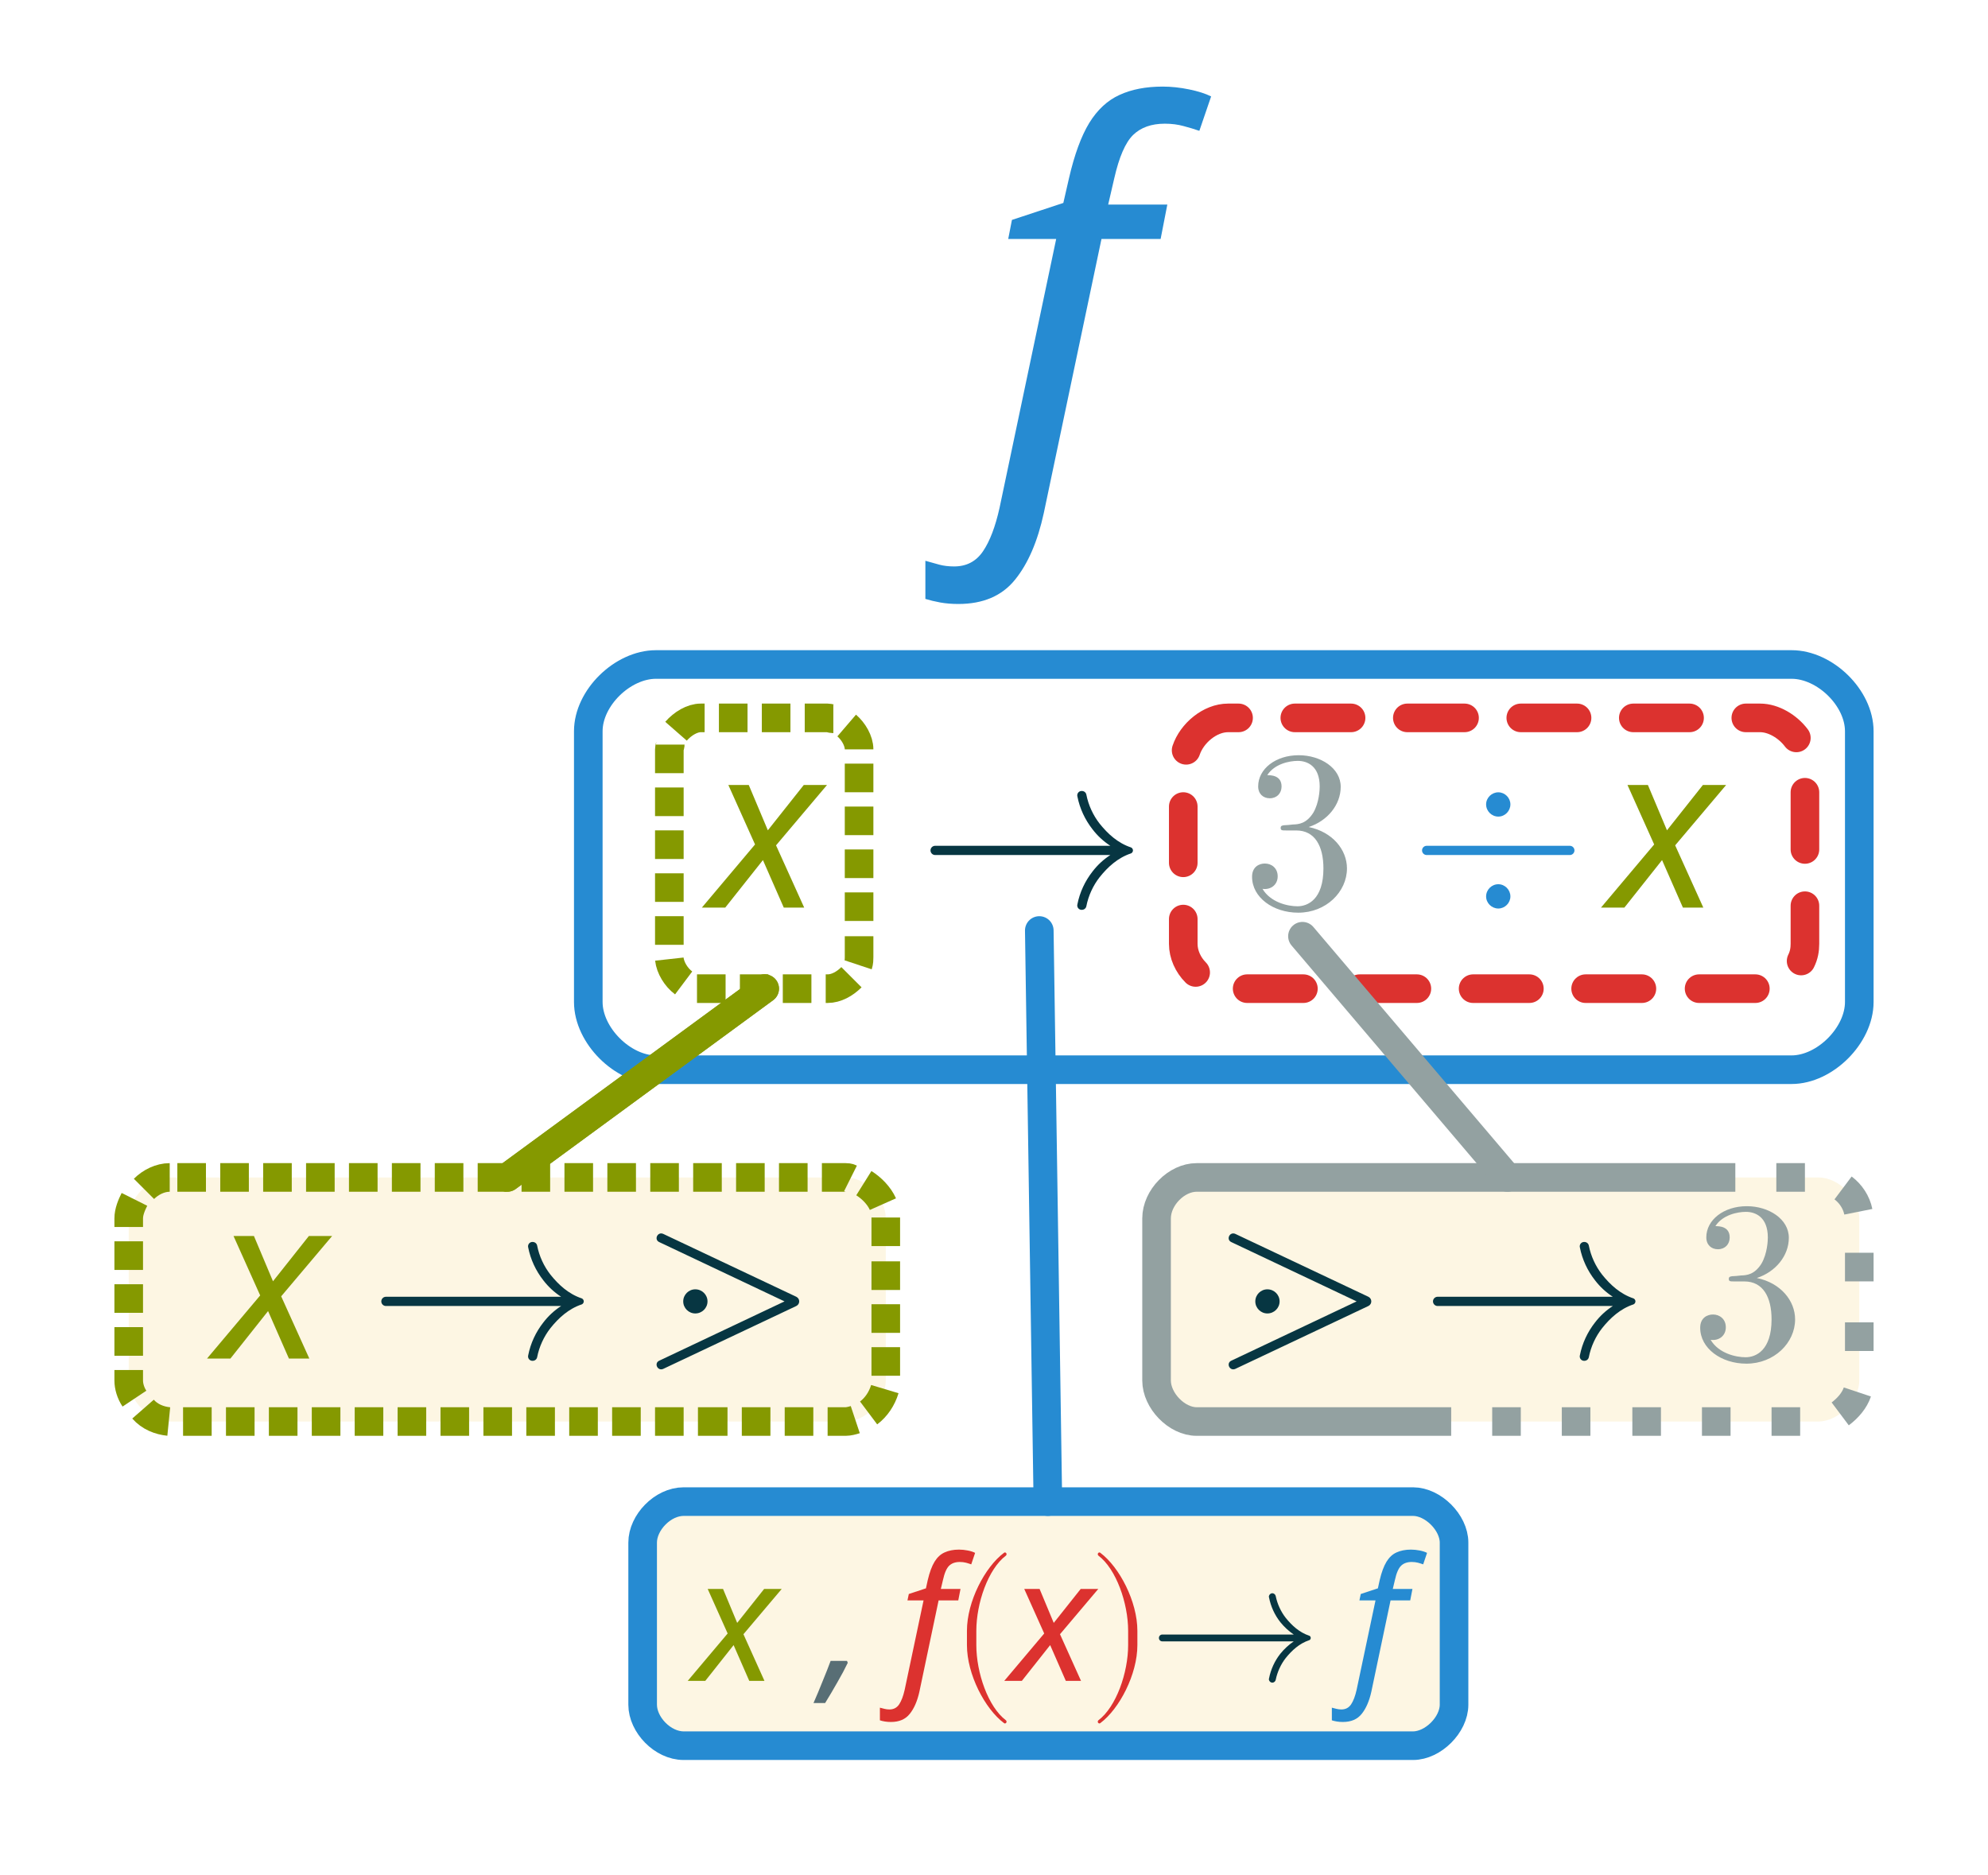
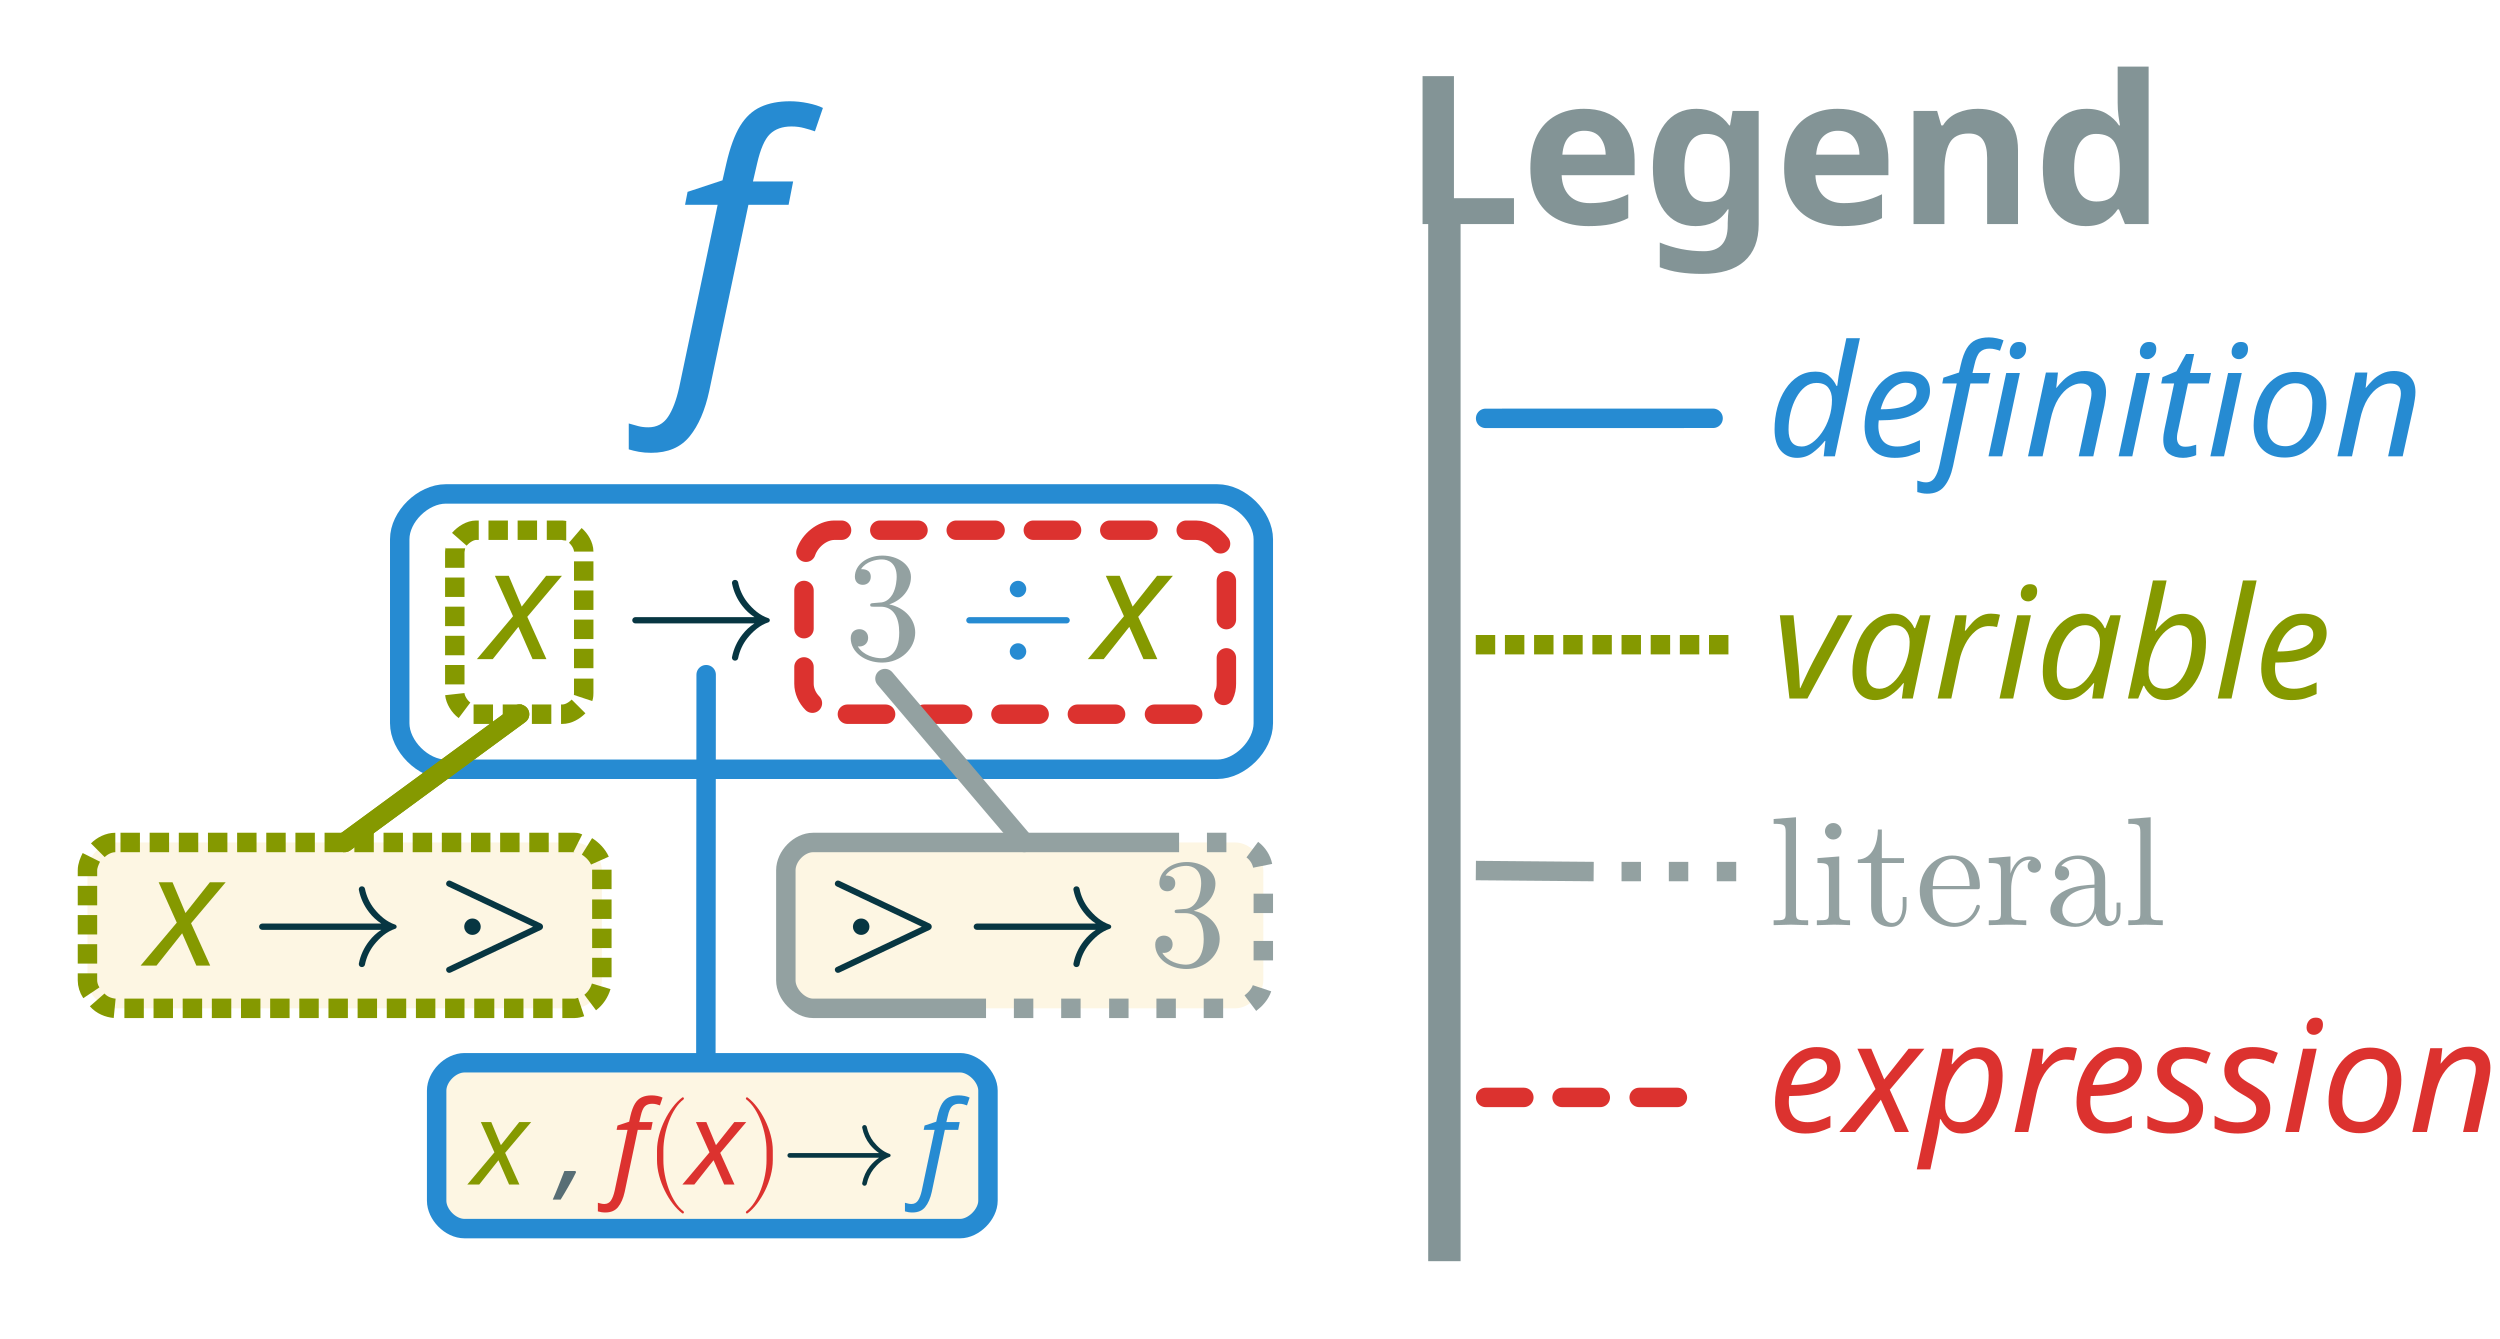
- <svg xmlns="http://www.w3.org/2000/svg" version="1.1" id="svg2" xml:space="preserve" width="278" height="262.125" viewBox="0 0 278 262.125">
+ <svg xmlns="http://www.w3.org/2000/svg" version="1.1" id="svg2" xml:space="preserve" width="514.521" height="275.561" viewBox="0 0 514.521 275.561">
  <defs id="defs6">
    <clipPath clipPathUnits="userSpaceOnUse" id="clipPath18">
      <path d="M 0,0 H 595.2 V 841.8 H 0 Z" id="path16" style="clip-rule:evenodd" />
    </clipPath>
  </defs>
-   <g id="g10" transform="matrix(1.333333,0,0,-1.333333,-216.2668,1033.859)">
+   <g id="g10" transform="matrix(1.333333,0,0,-1.333333,-216.2668,1042.59)">
    <g id="g12">
      <g id="g14" clip-path="url(#clipPath18)">
        <g id="g22">
          <path d="m 231,705.7 c -3.5,0 -7.1,-3.5 -7.1,-7 v -28.4 c 0,-3.5 3.6,-7.1 7.1,-7.1 h 119.1 c 3.5,0 7.1,3.6 7.1,7.1 v 28.4 c 0,3.5 -3.6,7 -7.1,7 z" style="fill:none;stroke:#268bd2;stroke-width:3;stroke-linecap:butt;stroke-linejoin:round;stroke-miterlimit:10;stroke-dasharray:none;stroke-opacity:1" id="path24" />
        </g>
        <g id="g26">
          <path d="M 223.9,705.7 Z" style="fill:none;stroke:#268bd2;stroke-width:3;stroke-linecap:butt;stroke-linejoin:round;stroke-miterlimit:10;stroke-dasharray:none;stroke-opacity:1" id="path28" />
        </g>
        <g id="g30">
          <path d="M 357.2,663.2 Z" style="fill:none;stroke:#268bd2;stroke-width:3;stroke-linecap:butt;stroke-linejoin:round;stroke-miterlimit:10;stroke-dasharray:none;stroke-opacity:1" id="path32" />
        </g>
        <g id="g34" transform="translate(-18)">
          <text transform="matrix(1,0,0,-1,283.3,725)" style="font-style:italic;font-variant:normal;font-weight:normal;font-size:54px;font-family:'STIX Two Text';-inkscape-font-specification:STIXTwoTextItalic;writing-mode:lr-tb;fill:#268bd2;fill-opacity:1;fill-rule:nonzero;stroke:none" id="text38">
            <tspan x="0" y="0" id="tspan36">f</tspan>
          </text>
        </g>
        <g id="g40">
          <text transform="matrix(1,0,0,-1,236.7,680.2)" style="font-style:italic;font-variant:normal;font-weight:normal;font-size:24px;font-family:'STIX Two Text';-inkscape-font-specification:STIXTwoTextItalic;writing-mode:lr-tb;fill:#859900;fill-opacity:1;fill-rule:nonzero;stroke:none" id="text44">
            <tspan x="0" y="0" id="tspan42">x</tspan>
          </text>
        </g>
        <g id="g46" />
        <g id="g48">
          <text transform="matrix(1,0,0,-1,258.4,680.2)" style="font-variant:normal;font-weight:normal;font-size:24px;font-family:'STIX Two Math';-inkscape-font-specification:STIXTwoMath;writing-mode:lr-tb;fill:#073642;fill-opacity:1;fill-rule:nonzero;stroke:none" id="text52">
            <tspan x="0 22.776" y="0" id="tspan50">→ </tspan>
          </text>
        </g>
        <g id="g54" />
        <g id="g56">
          <text transform="matrix(1,0,0,-1,292.5,680.2)" style="font-variant:normal;font-weight:normal;font-size:24px;font-family:'STIX Two Math';-inkscape-font-specification:STIXTwoMath;writing-mode:lr-tb;fill:#93a1a1;fill-opacity:1;fill-rule:nonzero;stroke:none" id="text60">
            <tspan x="0" y="0" id="tspan58">3</tspan>
          </text>
        </g>
        <g id="g62" />
        <g id="g64">
          <text transform="matrix(1,0,0,-1,310,680.2)" style="font-variant:normal;font-weight:normal;font-size:24px;font-family:'STIX Two Math';-inkscape-font-specification:STIXTwoMath;writing-mode:lr-tb;fill:#268bd2;fill-opacity:1;fill-rule:nonzero;stroke:none" id="text68">
            <tspan x="0" y="0" id="tspan66">÷</tspan>
          </text>
        </g>
        <g id="g70" />
        <g id="g72">
          <text transform="matrix(1,0,0,-1,331,680.2)" style="font-style:italic;font-variant:normal;font-weight:normal;font-size:24px;font-family:'STIX Two Text';-inkscape-font-specification:STIXTwoTextItalic;writing-mode:lr-tb;fill:#859900;fill-opacity:1;fill-rule:nonzero;stroke:none" id="text76">
            <tspan x="0" y="0" id="tspan74">x</tspan>
          </text>
        </g>
        <g id="g78">
          <path d="m 236.1,700.1 h -0.4 c -0.9,0 -1.9,-0.6 -2.6,-1.4" style="fill:none;stroke:#859900;stroke-width:3;stroke-linecap:butt;stroke-linejoin:round;stroke-miterlimit:10;stroke-dasharray:none;stroke-opacity:1" id="path80" />
        </g>
        <g id="g82">
          <path d="m 232.5,697.3 c 0,-0.1 -0.1,-0.3 -0.1,-0.5 v -2.5" style="fill:none;stroke:#859900;stroke-width:3;stroke-linecap:butt;stroke-linejoin:round;stroke-miterlimit:10;stroke-dasharray:none;stroke-opacity:1" id="path84" />
        </g>
        <g id="g86">
          <path d="m 232.4,692.8 v -3" style="fill:none;stroke:#859900;stroke-width:3;stroke-linecap:butt;stroke-linejoin:round;stroke-miterlimit:10;stroke-dasharray:none;stroke-opacity:1" id="path88" />
        </g>
        <g id="g90">
          <path d="m 232.4,688.3 v -3" style="fill:none;stroke:#859900;stroke-width:3;stroke-linecap:butt;stroke-linejoin:round;stroke-miterlimit:10;stroke-dasharray:none;stroke-opacity:1" id="path92" />
        </g>
        <g id="g94">
          <path d="m 232.4,683.8 v -3" style="fill:none;stroke:#859900;stroke-width:3;stroke-linecap:butt;stroke-linejoin:round;stroke-miterlimit:10;stroke-dasharray:none;stroke-opacity:1" id="path96" />
        </g>
        <g id="g98">
          <path d="m 232.4,679.3 v -3" style="fill:none;stroke:#859900;stroke-width:3;stroke-linecap:butt;stroke-linejoin:round;stroke-miterlimit:10;stroke-dasharray:none;stroke-opacity:1" id="path100" />
        </g>
        <g id="g102">
          <path d="m 232.4,674.8 c 0.1,-0.9 0.7,-1.9 1.5,-2.5" style="fill:none;stroke:#859900;stroke-width:3;stroke-linecap:butt;stroke-linejoin:round;stroke-miterlimit:10;stroke-dasharray:none;stroke-opacity:1" id="path104" />
        </g>
        <g id="g106">
          <path d="m 235.3,671.7 c 0.1,0 0.3,0 0.4,0 h 2.6" style="fill:none;stroke:#859900;stroke-width:3;stroke-linecap:butt;stroke-linejoin:round;stroke-miterlimit:10;stroke-dasharray:none;stroke-opacity:1" id="path108" />
        </g>
        <g id="g110">
          <path d="m 239.8,671.7 h 3" style="fill:none;stroke:#859900;stroke-width:3;stroke-linecap:butt;stroke-linejoin:round;stroke-miterlimit:10;stroke-dasharray:none;stroke-opacity:1" id="path112" />
        </g>
        <g id="g114">
          <path d="m 244.3,671.7 h 3" style="fill:none;stroke:#859900;stroke-width:3;stroke-linecap:butt;stroke-linejoin:round;stroke-miterlimit:10;stroke-dasharray:none;stroke-opacity:1" id="path116" />
        </g>
        <g id="g118">
          <path d="m 248.8,671.7 h 0.2 c 0.9,0 1.8,0.5 2.5,1.2" style="fill:none;stroke:#859900;stroke-width:3;stroke-linecap:butt;stroke-linejoin:round;stroke-miterlimit:10;stroke-dasharray:none;stroke-opacity:1" id="path120" />
        </g>
        <g id="g122">
          <path d="m 252.2,674.2 c 0.1,0.3 0.1,0.6 0.1,0.8 v 2.2" style="fill:none;stroke:#859900;stroke-width:3;stroke-linecap:butt;stroke-linejoin:round;stroke-miterlimit:10;stroke-dasharray:none;stroke-opacity:1" id="path124" />
        </g>
        <g id="g126">
          <path d="m 252.3,678.8 v 3" style="fill:none;stroke:#859900;stroke-width:3;stroke-linecap:butt;stroke-linejoin:round;stroke-miterlimit:10;stroke-dasharray:none;stroke-opacity:1" id="path128" />
        </g>
        <g id="g130">
          <path d="m 252.3,683.3 v 3" style="fill:none;stroke:#859900;stroke-width:3;stroke-linecap:butt;stroke-linejoin:round;stroke-miterlimit:10;stroke-dasharray:none;stroke-opacity:1" id="path132" />
        </g>
        <g id="g134">
          <path d="m 252.3,687.8 v 3" style="fill:none;stroke:#859900;stroke-width:3;stroke-linecap:butt;stroke-linejoin:round;stroke-miterlimit:10;stroke-dasharray:none;stroke-opacity:1" id="path136" />
        </g>
        <g id="g138">
          <path d="m 252.3,692.3 v 3" style="fill:none;stroke:#859900;stroke-width:3;stroke-linecap:butt;stroke-linejoin:round;stroke-miterlimit:10;stroke-dasharray:none;stroke-opacity:1" id="path140" />
        </g>
        <g id="g142">
          <path d="m 252.3,696.8 v 0 c 0,0.9 -0.6,1.9 -1.3,2.5" style="fill:none;stroke:#859900;stroke-width:3;stroke-linecap:butt;stroke-linejoin:round;stroke-miterlimit:10;stroke-dasharray:none;stroke-opacity:1" id="path144" />
        </g>
        <g id="g146">
          <path d="m 249.6,700 c -0.2,0 -0.4,0.1 -0.6,0.1 h -2.4" style="fill:none;stroke:#859900;stroke-width:3;stroke-linecap:butt;stroke-linejoin:round;stroke-miterlimit:10;stroke-dasharray:none;stroke-opacity:1" id="path148" />
        </g>
        <g id="g150">
          <path d="m 245.1,700.1 h -3" style="fill:none;stroke:#859900;stroke-width:3;stroke-linecap:butt;stroke-linejoin:round;stroke-miterlimit:10;stroke-dasharray:none;stroke-opacity:1" id="path152" />
        </g>
        <g id="g154">
          <path d="m 240.6,700.1 h -3" style="fill:none;stroke:#859900;stroke-width:3;stroke-linecap:butt;stroke-linejoin:round;stroke-miterlimit:10;stroke-dasharray:none;stroke-opacity:1" id="path156" />
        </g>
        <g id="g158">
          <path d="M 292.1,700.1 H 291 c -1.9,0 -3.8,-1.6 -4.4,-3.4" style="fill:none;stroke:#dc322f;stroke-width:3;stroke-linecap:round;stroke-linejoin:round;stroke-miterlimit:10;stroke-dasharray:none;stroke-opacity:1" id="path160" />
        </g>
        <g id="g162">
          <path d="m 286.3,690.8 v -5.9" style="fill:none;stroke:#dc322f;stroke-width:3;stroke-linecap:round;stroke-linejoin:round;stroke-miterlimit:10;stroke-dasharray:none;stroke-opacity:1" id="path164" />
        </g>
        <g id="g166">
          <path d="m 286.3,679 v -2.6 c 0,-1.1 0.5,-2.2 1.3,-3" style="fill:none;stroke:#dc322f;stroke-width:3;stroke-linecap:round;stroke-linejoin:round;stroke-miterlimit:10;stroke-dasharray:none;stroke-opacity:1" id="path168" />
        </g>
        <g id="g170">
          <path d="m 293,671.7 h 5.9" style="fill:none;stroke:#dc322f;stroke-width:3;stroke-linecap:round;stroke-linejoin:round;stroke-miterlimit:10;stroke-dasharray:none;stroke-opacity:1" id="path172" />
        </g>
        <g id="g174">
          <path d="m 304.8,671.7 h 6" style="fill:none;stroke:#dc322f;stroke-width:3;stroke-linecap:round;stroke-linejoin:round;stroke-miterlimit:10;stroke-dasharray:none;stroke-opacity:1" id="path176" />
        </g>
        <g id="g178">
          <path d="m 316.7,671.7 h 5.9" style="fill:none;stroke:#dc322f;stroke-width:3;stroke-linecap:round;stroke-linejoin:round;stroke-miterlimit:10;stroke-dasharray:none;stroke-opacity:1" id="path180" />
        </g>
        <g id="g182">
          <path d="m 328.5,671.7 h 5.9" style="fill:none;stroke:#dc322f;stroke-width:3;stroke-linecap:round;stroke-linejoin:round;stroke-miterlimit:10;stroke-dasharray:none;stroke-opacity:1" id="path184" />
        </g>
        <g id="g186">
          <path d="m 340.4,671.7 h 5.9" style="fill:none;stroke:#dc322f;stroke-width:3;stroke-linecap:round;stroke-linejoin:round;stroke-miterlimit:10;stroke-dasharray:none;stroke-opacity:1" id="path188" />
        </g>
        <g id="g190">
          <path d="m 351.1,674.6 c 0.3,0.6 0.4,1.2 0.4,1.8 v 4" style="fill:none;stroke:#dc322f;stroke-width:3;stroke-linecap:round;stroke-linejoin:round;stroke-miterlimit:10;stroke-dasharray:none;stroke-opacity:1" id="path192" />
        </g>
        <g id="g194">
          <path d="m 351.5,686.3 v 6" style="fill:none;stroke:#dc322f;stroke-width:3;stroke-linecap:round;stroke-linejoin:round;stroke-miterlimit:10;stroke-dasharray:none;stroke-opacity:1" id="path196" />
        </g>
        <g id="g198">
          <path d="m 350.6,698 c -0.9,1.2 -2.4,2.1 -3.8,2.1 h -1.5" style="fill:none;stroke:#dc322f;stroke-width:3;stroke-linecap:round;stroke-linejoin:round;stroke-miterlimit:10;stroke-dasharray:none;stroke-opacity:1" id="path200" />
        </g>
        <g id="g202">
          <path d="m 339.4,700.1 h -5.9" style="fill:none;stroke:#dc322f;stroke-width:3;stroke-linecap:round;stroke-linejoin:round;stroke-miterlimit:10;stroke-dasharray:none;stroke-opacity:1" id="path204" />
        </g>
        <g id="g206">
          <path d="m 327.6,700.1 h -5.9" style="fill:none;stroke:#dc322f;stroke-width:3;stroke-linecap:round;stroke-linejoin:round;stroke-miterlimit:10;stroke-dasharray:none;stroke-opacity:1" id="path208" />
        </g>
        <g id="g210">
          <path d="m 315.8,700.1 h -6" style="fill:none;stroke:#dc322f;stroke-width:3;stroke-linecap:round;stroke-linejoin:round;stroke-miterlimit:10;stroke-dasharray:none;stroke-opacity:1" id="path212" />
        </g>
        <g id="g214">
          <path d="M 303.9,700.1 H 298" style="fill:none;stroke:#dc322f;stroke-width:3;stroke-linecap:round;stroke-linejoin:round;stroke-miterlimit:10;stroke-dasharray:none;stroke-opacity:1" id="path216" />
        </g>
        <path d="m 180,651.9 c -2.1,0 -4.3,-2.1 -4.3,-4.3 v -17 c 0,-2.1 2.2,-4.3 4.3,-4.3 h 70.9 c 2.1,0 4.2,2.2 4.2,4.3 v 17 c 0,2.2 -2.1,4.3 -4.2,4.3 z m -4.3,0 z m 79.4,-25.6 z" style="fill:#fdf6e3;fill-opacity:1;fill-rule:evenodd;stroke:none" id="path218" />
        <g id="g220">
          <path d="m 180,651.9 c -1,0 -2,-0.5 -2.7,-1.2" style="fill:none;stroke:#859900;stroke-width:3;stroke-linecap:butt;stroke-linejoin:round;stroke-miterlimit:10;stroke-dasharray:none;stroke-opacity:1" id="path222" />
        </g>
        <g id="g224">
          <path d="m 176.3,649.6 c -0.3,-0.6 -0.6,-1.3 -0.6,-2 v -0.9" style="fill:none;stroke:#859900;stroke-width:3;stroke-linecap:butt;stroke-linejoin:round;stroke-miterlimit:10;stroke-dasharray:none;stroke-opacity:1" id="path226" />
        </g>
        <g id="g228">
          <path d="m 175.7,645.2 v -3" style="fill:none;stroke:#859900;stroke-width:3;stroke-linecap:butt;stroke-linejoin:round;stroke-miterlimit:10;stroke-dasharray:none;stroke-opacity:1" id="path230" />
        </g>
        <g id="g232">
          <path d="m 175.7,640.7 v -3" style="fill:none;stroke:#859900;stroke-width:3;stroke-linecap:butt;stroke-linejoin:round;stroke-miterlimit:10;stroke-dasharray:none;stroke-opacity:1" id="path234" />
        </g>
        <g id="g236">
          <path d="m 175.7,636.2 v -3" style="fill:none;stroke:#859900;stroke-width:3;stroke-linecap:butt;stroke-linejoin:round;stroke-miterlimit:10;stroke-dasharray:none;stroke-opacity:1" id="path238" />
        </g>
        <g id="g240">
          <path d="m 175.7,631.7 v -1.1 c 0,-0.6 0.2,-1.3 0.6,-1.9" style="fill:none;stroke:#859900;stroke-width:3;stroke-linecap:butt;stroke-linejoin:round;stroke-miterlimit:10;stroke-dasharray:none;stroke-opacity:1" id="path242" />
        </g>
        <g id="g244">
          <path d="m 177.2,627.6 c 0.7,-0.8 1.7,-1.2 2.7,-1.3" style="fill:none;stroke:#859900;stroke-width:3;stroke-linecap:butt;stroke-linejoin:round;stroke-miterlimit:10;stroke-dasharray:none;stroke-opacity:1" id="path246" />
        </g>
        <g id="g248">
          <path d="m 181.4,626.3 h 3" style="fill:none;stroke:#859900;stroke-width:3;stroke-linecap:butt;stroke-linejoin:round;stroke-miterlimit:10;stroke-dasharray:none;stroke-opacity:1" id="path250" />
        </g>
        <g id="g252">
          <path d="m 185.9,626.3 h 3" style="fill:none;stroke:#859900;stroke-width:3;stroke-linecap:butt;stroke-linejoin:round;stroke-miterlimit:10;stroke-dasharray:none;stroke-opacity:1" id="path254" />
        </g>
        <g id="g256">
          <path d="m 190.4,626.3 h 3" style="fill:none;stroke:#859900;stroke-width:3;stroke-linecap:butt;stroke-linejoin:round;stroke-miterlimit:10;stroke-dasharray:none;stroke-opacity:1" id="path258" />
        </g>
        <g id="g260">
          <path d="m 194.9,626.3 h 3" style="fill:none;stroke:#859900;stroke-width:3;stroke-linecap:butt;stroke-linejoin:round;stroke-miterlimit:10;stroke-dasharray:none;stroke-opacity:1" id="path262" />
        </g>
        <g id="g264">
          <path d="m 199.4,626.3 h 3" style="fill:none;stroke:#859900;stroke-width:3;stroke-linecap:butt;stroke-linejoin:round;stroke-miterlimit:10;stroke-dasharray:none;stroke-opacity:1" id="path266" />
        </g>
        <g id="g268">
          <path d="m 203.9,626.3 h 3" style="fill:none;stroke:#859900;stroke-width:3;stroke-linecap:butt;stroke-linejoin:round;stroke-miterlimit:10;stroke-dasharray:none;stroke-opacity:1" id="path270" />
        </g>
        <g id="g272">
          <path d="m 208.4,626.3 h 3" style="fill:none;stroke:#859900;stroke-width:3;stroke-linecap:butt;stroke-linejoin:round;stroke-miterlimit:10;stroke-dasharray:none;stroke-opacity:1" id="path274" />
        </g>
        <g id="g276">
          <path d="m 212.9,626.3 h 3" style="fill:none;stroke:#859900;stroke-width:3;stroke-linecap:butt;stroke-linejoin:round;stroke-miterlimit:10;stroke-dasharray:none;stroke-opacity:1" id="path278" />
        </g>
        <g id="g280">
          <path d="m 217.4,626.3 h 3" style="fill:none;stroke:#859900;stroke-width:3;stroke-linecap:butt;stroke-linejoin:round;stroke-miterlimit:10;stroke-dasharray:none;stroke-opacity:1" id="path282" />
        </g>
        <g id="g284">
          <path d="m 221.9,626.3 h 3" style="fill:none;stroke:#859900;stroke-width:3;stroke-linecap:butt;stroke-linejoin:round;stroke-miterlimit:10;stroke-dasharray:none;stroke-opacity:1" id="path286" />
        </g>
        <g id="g288">
          <path d="m 226.4,626.3 h 3" style="fill:none;stroke:#859900;stroke-width:3;stroke-linecap:butt;stroke-linejoin:round;stroke-miterlimit:10;stroke-dasharray:none;stroke-opacity:1" id="path290" />
        </g>
        <g id="g292">
          <path d="m 230.9,626.3 h 3" style="fill:none;stroke:#859900;stroke-width:3;stroke-linecap:butt;stroke-linejoin:round;stroke-miterlimit:10;stroke-dasharray:none;stroke-opacity:1" id="path294" />
        </g>
        <g id="g296">
          <path d="m 235.4,626.3 h 3.1" style="fill:none;stroke:#859900;stroke-width:3;stroke-linecap:butt;stroke-linejoin:round;stroke-miterlimit:10;stroke-dasharray:none;stroke-opacity:1" id="path298" />
        </g>
        <g id="g300">
          <path d="m 240,626.3 h 3" style="fill:none;stroke:#859900;stroke-width:3;stroke-linecap:butt;stroke-linejoin:round;stroke-miterlimit:10;stroke-dasharray:none;stroke-opacity:1" id="path302" />
        </g>
        <g id="g304">
          <path d="m 244.5,626.3 h 3" style="fill:none;stroke:#859900;stroke-width:3;stroke-linecap:butt;stroke-linejoin:round;stroke-miterlimit:10;stroke-dasharray:none;stroke-opacity:1" id="path306" />
        </g>
        <g id="g308">
          <path d="m 249,626.3 h 1.9 c 0.3,0 0.7,0.1 1,0.2" style="fill:none;stroke:#859900;stroke-width:3;stroke-linecap:butt;stroke-linejoin:round;stroke-miterlimit:10;stroke-dasharray:none;stroke-opacity:1" id="path310" />
        </g>
        <g id="g312">
          <path d="m 253.3,627.2 c 0.8,0.6 1.4,1.5 1.7,2.5" style="fill:none;stroke:#859900;stroke-width:3;stroke-linecap:butt;stroke-linejoin:round;stroke-miterlimit:10;stroke-dasharray:none;stroke-opacity:1" id="path314" />
        </g>
        <g id="g316">
          <path d="m 255.1,631.1 v 3" style="fill:none;stroke:#859900;stroke-width:3;stroke-linecap:butt;stroke-linejoin:round;stroke-miterlimit:10;stroke-dasharray:none;stroke-opacity:1" id="path318" />
        </g>
        <g id="g320">
          <path d="m 255.1,635.6 v 3" style="fill:none;stroke:#859900;stroke-width:3;stroke-linecap:butt;stroke-linejoin:round;stroke-miterlimit:10;stroke-dasharray:none;stroke-opacity:1" id="path322" />
        </g>
        <g id="g324">
          <path d="m 255.1,640.1 v 3" style="fill:none;stroke:#859900;stroke-width:3;stroke-linecap:butt;stroke-linejoin:round;stroke-miterlimit:10;stroke-dasharray:none;stroke-opacity:1" id="path326" />
        </g>
        <g id="g328">
          <path d="m 255.1,644.7 v 2.9 c 0,0 0,0.1 0,0.1" style="fill:none;stroke:#859900;stroke-width:3;stroke-linecap:butt;stroke-linejoin:round;stroke-miterlimit:10;stroke-dasharray:none;stroke-opacity:1" id="path330" />
        </g>
        <g id="g332">
          <path d="m 254.8,649.1 c -0.4,0.9 -1.2,1.7 -2,2.2" style="fill:none;stroke:#859900;stroke-width:3;stroke-linecap:butt;stroke-linejoin:round;stroke-miterlimit:10;stroke-dasharray:none;stroke-opacity:1" id="path334" />
        </g>
        <g id="g336">
          <path d="m 251.4,651.8 c -0.2,0.1 -0.4,0.1 -0.5,0.1 h -2.5" style="fill:none;stroke:#859900;stroke-width:3;stroke-linecap:butt;stroke-linejoin:round;stroke-miterlimit:10;stroke-dasharray:none;stroke-opacity:1" id="path338" />
        </g>
        <g id="g340">
          <path d="m 246.9,651.9 h -3" style="fill:none;stroke:#859900;stroke-width:3;stroke-linecap:butt;stroke-linejoin:round;stroke-miterlimit:10;stroke-dasharray:none;stroke-opacity:1" id="path342" />
        </g>
        <g id="g344">
          <path d="m 242.4,651.9 h -3" style="fill:none;stroke:#859900;stroke-width:3;stroke-linecap:butt;stroke-linejoin:round;stroke-miterlimit:10;stroke-dasharray:none;stroke-opacity:1" id="path346" />
        </g>
        <g id="g348">
          <path d="m 237.9,651.9 h -3" style="fill:none;stroke:#859900;stroke-width:3;stroke-linecap:butt;stroke-linejoin:round;stroke-miterlimit:10;stroke-dasharray:none;stroke-opacity:1" id="path350" />
        </g>
        <g id="g352">
          <path d="m 233.4,651.9 h -3" style="fill:none;stroke:#859900;stroke-width:3;stroke-linecap:butt;stroke-linejoin:round;stroke-miterlimit:10;stroke-dasharray:none;stroke-opacity:1" id="path354" />
        </g>
        <g id="g356">
          <path d="m 228.9,651.9 h -3" style="fill:none;stroke:#859900;stroke-width:3;stroke-linecap:butt;stroke-linejoin:round;stroke-miterlimit:10;stroke-dasharray:none;stroke-opacity:1" id="path358" />
        </g>
        <g id="g360">
          <path d="m 224.4,651.9 h -3" style="fill:none;stroke:#859900;stroke-width:3;stroke-linecap:butt;stroke-linejoin:round;stroke-miterlimit:10;stroke-dasharray:none;stroke-opacity:1" id="path362" />
        </g>
        <g id="g364">
          <path d="m 219.9,651.9 h -3" style="fill:none;stroke:#859900;stroke-width:3;stroke-linecap:butt;stroke-linejoin:round;stroke-miterlimit:10;stroke-dasharray:none;stroke-opacity:1" id="path366" />
        </g>
        <g id="g368">
          <path d="m 215.3,651.9 h -3" style="fill:none;stroke:#859900;stroke-width:3;stroke-linecap:butt;stroke-linejoin:round;stroke-miterlimit:10;stroke-dasharray:none;stroke-opacity:1" id="path370" />
        </g>
        <g id="g372">
          <path d="m 210.8,651.9 h -3" style="fill:none;stroke:#859900;stroke-width:3;stroke-linecap:butt;stroke-linejoin:round;stroke-miterlimit:10;stroke-dasharray:none;stroke-opacity:1" id="path374" />
        </g>
        <g id="g376">
          <path d="m 206.3,651.9 h -3" style="fill:none;stroke:#859900;stroke-width:3;stroke-linecap:butt;stroke-linejoin:round;stroke-miterlimit:10;stroke-dasharray:none;stroke-opacity:1" id="path378" />
        </g>
        <g id="g380">
          <path d="m 201.8,651.9 h -3" style="fill:none;stroke:#859900;stroke-width:3;stroke-linecap:butt;stroke-linejoin:round;stroke-miterlimit:10;stroke-dasharray:none;stroke-opacity:1" id="path382" />
        </g>
        <g id="g384">
          <path d="m 197.3,651.9 h -3" style="fill:none;stroke:#859900;stroke-width:3;stroke-linecap:butt;stroke-linejoin:round;stroke-miterlimit:10;stroke-dasharray:none;stroke-opacity:1" id="path386" />
        </g>
        <g id="g388">
          <path d="m 192.8,651.9 h -3" style="fill:none;stroke:#859900;stroke-width:3;stroke-linecap:butt;stroke-linejoin:round;stroke-miterlimit:10;stroke-dasharray:none;stroke-opacity:1" id="path390" />
        </g>
        <g id="g392">
          <path d="m 188.3,651.9 h -3" style="fill:none;stroke:#859900;stroke-width:3;stroke-linecap:butt;stroke-linejoin:round;stroke-miterlimit:10;stroke-dasharray:none;stroke-opacity:1" id="path394" />
        </g>
        <g id="g396">
          <path d="m 183.8,651.9 h -3" style="fill:none;stroke:#859900;stroke-width:3;stroke-linecap:butt;stroke-linejoin:round;stroke-miterlimit:10;stroke-dasharray:none;stroke-opacity:1" id="path398" />
        </g>
        <g id="g400">
          <text transform="matrix(1,0,0,-1,184.8,632.9)" style="font-style:italic;font-variant:normal;font-weight:normal;font-size:24px;font-family:'STIX Two Text';-inkscape-font-specification:STIXTwoTextItalic;writing-mode:lr-tb;fill:#859900;fill-opacity:1;fill-rule:nonzero;stroke:none" id="text404">
            <tspan x="0" y="0" id="tspan402">x</tspan>
          </text>
        </g>
        <g id="g406" />
        <g id="g408">
          <text transform="matrix(1,0,0,-1,200.8,632.9)" style="font-variant:normal;font-weight:normal;font-size:24px;font-family:'STIX Two Math';-inkscape-font-specification:STIXTwoMath;writing-mode:lr-tb;fill:#073642;fill-opacity:1;fill-rule:nonzero;stroke:none" id="text412">
            <tspan x="0" y="0" id="tspan410">→</tspan>
          </text>
        </g>
        <g id="g414" />
        <g id="g416">
          <text transform="matrix(1,0,0,-1,229.2,632.9)" style="font-variant:normal;font-weight:normal;font-size:24px;font-family:'STIX Two Math';-inkscape-font-specification:STIXTwoMath;writing-mode:lr-tb;fill:#073642;fill-opacity:1;fill-rule:nonzero;stroke:none" id="text420">
            <tspan x="0" y="0" id="tspan418">⋗</tspan>
          </text>
        </g>
        <path d="m 233.9,617.9 c -2.2,0 -4.3,-2.2 -4.3,-4.3 v -17 c 0,-2.1 2.1,-4.3 4.3,-4.3 h 76.5 c 2.1,0 4.3,2.2 4.3,4.3 v 17 c 0,2.1 -2.2,4.3 -4.3,4.3 z m -4.3,0 z m 85.1,-25.6 z" style="fill:#fdf6e3;fill-opacity:1;fill-rule:evenodd;stroke:none" id="path422" />
        <g id="g424">
          <path d="m 233.9,617.9 c -2.2,0 -4.3,-2.2 -4.3,-4.3 v -17 c 0,-2.1 2.1,-4.3 4.3,-4.3 h 76.5 c 2.1,0 4.3,2.2 4.3,4.3 v 17 c 0,2.1 -2.2,4.3 -4.3,4.3 z" style="fill:none;stroke:#268bd2;stroke-width:3;stroke-linecap:butt;stroke-linejoin:round;stroke-miterlimit:10;stroke-dasharray:none;stroke-opacity:1" id="path426" />
        </g>
        <g id="g428">
          <path d="M 229.6,617.9 Z" style="fill:none;stroke:#268bd2;stroke-width:3;stroke-linecap:butt;stroke-linejoin:round;stroke-miterlimit:10;stroke-dasharray:none;stroke-opacity:1" id="path430" />
        </g>
        <g id="g432">
          <path d="M 314.7,592.3 Z" style="fill:none;stroke:#268bd2;stroke-width:3;stroke-linecap:butt;stroke-linejoin:round;stroke-miterlimit:10;stroke-dasharray:none;stroke-opacity:1" id="path434" />
        </g>
        <g id="g436">
          <text transform="matrix(1,0,0,-1,235,599.1)" style="font-style:italic;font-variant:normal;font-weight:normal;font-size:18px;font-family:'STIX Two Text';-inkscape-font-specification:STIXTwoTextItalic;writing-mode:lr-tb;fill:#859900;fill-opacity:1;fill-rule:nonzero;stroke:none" id="text440">
            <tspan x="0" y="0" id="tspan438">x</tspan>
          </text>
        </g>
        <g id="g442" />
        <g id="g444">
          <text transform="matrix(1,0,0,-1,248.3,599.1)" style="font-style:italic;font-variant:normal;font-weight:normal;font-size:18px;font-family:'STIX Two Text';-inkscape-font-specification:STIXTwoTextItalic;writing-mode:lr-tb;fill:#586e75;fill-opacity:1;fill-rule:nonzero;stroke:none" id="text448">
            <tspan x="0" y="0" id="tspan446">,</tspan>
          </text>
        </g>
        <g id="g450" />
        <g id="g452">
          <text transform="matrix(1,0,0,-1,256.5,599.1)" style="font-style:italic;font-variant:normal;font-weight:normal;font-size:18px;font-family:'STIX Two Text';-inkscape-font-specification:STIXTwoTextItalic;writing-mode:lr-tb;fill:#dc322f;fill-opacity:1;fill-rule:nonzero;stroke:none" id="text456">
            <tspan x="0" y="0" id="tspan454">f</tspan>
          </text>
        </g>
        <g id="g458">
          <text transform="matrix(1,0,0,-1,261.8,599.1)" style="font-variant:normal;font-weight:normal;font-size:18px;font-family:'STIX Two Math';-inkscape-font-specification:STIXTwoMath;writing-mode:lr-tb;fill:#dc322f;fill-opacity:1;fill-rule:nonzero;stroke:none" id="text462">
            <tspan x="0" y="0" id="tspan460">(</tspan>
          </text>
        </g>
        <g id="g464">
          <text transform="matrix(1,0,0,-1,268.2,599.1)" style="font-style:italic;font-variant:normal;font-weight:normal;font-size:18px;font-family:'STIX Two Text';-inkscape-font-specification:STIXTwoTextItalic;writing-mode:lr-tb;fill:#dc322f;fill-opacity:1;fill-rule:nonzero;stroke:none" id="text468">
            <tspan x="0" y="0" id="tspan466">x</tspan>
          </text>
        </g>
        <g id="g470">
          <text transform="matrix(1,0,0,-1,276.3,599.1)" style="font-variant:normal;font-weight:normal;font-size:18px;font-family:'STIX Two Math';-inkscape-font-specification:STIXTwoMath;writing-mode:lr-tb;fill:#dc322f;fill-opacity:1;fill-rule:nonzero;stroke:none" id="text474">
            <tspan x="0" y="0" id="tspan472">)</tspan>
          </text>
        </g>
        <g id="g476">
          <text transform="matrix(1,0,0,-1,282.7,599.1)" style="font-variant:normal;font-weight:normal;font-size:18px;font-family:'STIX Two Math';-inkscape-font-specification:STIXTwoMath;writing-mode:lr-tb;fill:#073642;fill-opacity:1;fill-rule:nonzero;stroke:none" id="text480">
            <tspan x="0" y="0" id="tspan478">→</tspan>
          </text>
        </g>
        <g id="g482" />
        <g id="g484">
          <text transform="matrix(1,0,0,-1,303.9,599.1)" style="font-style:italic;font-variant:normal;font-weight:normal;font-size:18px;font-family:'STIX Two Text';-inkscape-font-specification:STIXTwoTextItalic;writing-mode:lr-tb;fill:#268bd2;fill-opacity:1;fill-rule:nonzero;stroke:none" id="text488">
            <tspan x="0" y="0" id="tspan486">f</tspan>
          </text>
        </g>
        <g id="g490">
          <path d="m 242.4,671.7 -27,-19.8" style="fill:none;stroke:#859900;stroke-width:3;stroke-linecap:round;stroke-linejoin:round;stroke-miterlimit:10;stroke-dasharray:none;stroke-opacity:1" id="path492" />
        </g>
        <g id="g494">
-           <path d="m 271.2,677.8 0.9,-59.9" style="fill:none;stroke:#268bd2;stroke-width:3;stroke-linecap:round;stroke-linejoin:round;stroke-miterlimit:10;stroke-dasharray:none;stroke-opacity:1" id="path496" />
+           <path d="m 271.2,677.8 -0.046,-59.585" style="fill:none;stroke:#268bd2;stroke-width:3;stroke-linecap:round;stroke-linejoin:round;stroke-miterlimit:10;stroke-dasharray:none;stroke-opacity:1" id="path496" />
        </g>
        <path d="m 287.7,651.9 c -2.1,0 -4.2,-2.1 -4.2,-4.3 v -17 c 0,-2.1 2.1,-4.3 4.2,-4.3 h 65.2 c 2.1,0 4.3,2.2 4.3,4.3 v 17 c 0,2.2 -2.2,4.3 -4.3,4.3 z m -4.2,0 z m 73.7,-25.6 z" style="fill:#fdf6e3;fill-opacity:1;fill-rule:evenodd;stroke:none" id="path498" />
        <g id="g500">
          <path d="m 344.2,651.9 h -56.5 c -2.1,0 -4.2,-2.1 -4.2,-4.3 v -17 c 0,-2.1 2.1,-4.3 4.2,-4.3 h 26.7" style="fill:none;stroke:#93a1a1;stroke-width:3;stroke-linecap:butt;stroke-linejoin:round;stroke-miterlimit:10;stroke-dasharray:none;stroke-opacity:1" id="path502" />
        </g>
        <g id="g504">
          <path d="m 318.7,626.3 h 3" style="fill:none;stroke:#93a1a1;stroke-width:3;stroke-linecap:butt;stroke-linejoin:round;stroke-miterlimit:10;stroke-dasharray:none;stroke-opacity:1" id="path506" />
        </g>
        <g id="g508">
          <path d="m 326,626.3 h 3" style="fill:none;stroke:#93a1a1;stroke-width:3;stroke-linecap:butt;stroke-linejoin:round;stroke-miterlimit:10;stroke-dasharray:none;stroke-opacity:1" id="path510" />
        </g>
        <g id="g512">
          <path d="m 333.4,626.3 h 3" style="fill:none;stroke:#93a1a1;stroke-width:3;stroke-linecap:butt;stroke-linejoin:round;stroke-miterlimit:10;stroke-dasharray:none;stroke-opacity:1" id="path514" />
        </g>
        <g id="g516">
          <path d="m 340.7,626.3 h 3" style="fill:none;stroke:#93a1a1;stroke-width:3;stroke-linecap:butt;stroke-linejoin:round;stroke-miterlimit:10;stroke-dasharray:none;stroke-opacity:1" id="path518" />
        </g>
        <g id="g520">
          <path d="m 348,626.3 h 3" style="fill:none;stroke:#93a1a1;stroke-width:3;stroke-linecap:butt;stroke-linejoin:round;stroke-miterlimit:10;stroke-dasharray:none;stroke-opacity:1" id="path522" />
        </g>
        <g id="g524">
          <path d="m 355.2,627.1 c 0.8,0.6 1.5,1.4 1.8,2.3" style="fill:none;stroke:#93a1a1;stroke-width:3;stroke-linecap:butt;stroke-linejoin:round;stroke-miterlimit:10;stroke-dasharray:none;stroke-opacity:1" id="path526" />
        </g>
        <g id="g528">
          <path d="m 357.2,633.7 v 3" style="fill:none;stroke:#93a1a1;stroke-width:3;stroke-linecap:butt;stroke-linejoin:round;stroke-miterlimit:10;stroke-dasharray:none;stroke-opacity:1" id="path530" />
        </g>
        <g id="g532">
          <path d="m 357.2,641 v 3" style="fill:none;stroke:#93a1a1;stroke-width:3;stroke-linecap:butt;stroke-linejoin:round;stroke-miterlimit:10;stroke-dasharray:none;stroke-opacity:1" id="path534" />
        </g>
        <g id="g536">
          <path d="m 357.1,648.3 c -0.2,1 -0.8,1.9 -1.6,2.5" style="fill:none;stroke:#93a1a1;stroke-width:3;stroke-linecap:butt;stroke-linejoin:round;stroke-miterlimit:10;stroke-dasharray:none;stroke-opacity:1" id="path538" />
        </g>
        <g id="g540">
          <path d="m 351.5,651.9 h -3" style="fill:none;stroke:#93a1a1;stroke-width:3;stroke-linecap:butt;stroke-linejoin:round;stroke-miterlimit:10;stroke-dasharray:none;stroke-opacity:1" id="path542" />
        </g>
        <g id="g544">
          <text transform="matrix(1,0,0,-1,289.2,632.9)" style="font-variant:normal;font-weight:normal;font-size:24px;font-family:'STIX Two Math';-inkscape-font-specification:STIXTwoMath;writing-mode:lr-tb;fill:#073642;fill-opacity:1;fill-rule:nonzero;stroke:none" id="text548">
            <tspan x="0" y="0" id="tspan546">⋗</tspan>
          </text>
        </g>
        <g id="g550" />
        <g id="g552">
          <text transform="matrix(1,0,0,-1,311.1,632.9)" style="font-variant:normal;font-weight:normal;font-size:24px;font-family:'STIX Two Math';-inkscape-font-specification:STIXTwoMath;writing-mode:lr-tb;fill:#073642;fill-opacity:1;fill-rule:nonzero;stroke:none" id="text556">
            <tspan x="0" y="0" id="tspan554">→</tspan>
          </text>
        </g>
        <g id="g558" />
        <g id="g560">
          <text transform="matrix(1,0,0,-1,339.5,632.9)" style="font-variant:normal;font-weight:normal;font-size:24px;font-family:'STIX Two Math';-inkscape-font-specification:STIXTwoMath;writing-mode:lr-tb;fill:#93a1a1;fill-opacity:1;fill-rule:nonzero;stroke:none" id="text564">
            <tspan x="0" y="0" id="tspan562">3</tspan>
          </text>
        </g>
        <g id="g566">
          <path d="m 242.4,671.7 -27,-19.8" style="fill:none;stroke:#859900;stroke-width:3;stroke-linecap:round;stroke-linejoin:round;stroke-miterlimit:10;stroke-dasharray:none;stroke-opacity:1" id="path568" />
        </g>
        <g id="g570">
          <path d="m 298.8,677.2 21.5,-25.3" style="fill:none;stroke:#93a1a1;stroke-width:3;stroke-linecap:round;stroke-linejoin:round;stroke-miterlimit:10;stroke-dasharray:none;stroke-opacity:1" id="path572" />
        </g>
+         <text xml:space="preserve" style="font-style:normal;font-variant:normal;font-weight:bold;font-stretch:normal;font-size:32px;line-height:1.25;font-family:'Redacted Script';-inkscape-font-specification:'Redacted Script Bold';font-variant-ligatures:normal;font-variant-caps:normal;font-variant-numeric:normal;text-align:start;letter-spacing:0px;word-spacing:0px;writing-mode:lr-tb;text-anchor:start;fill:#000000;fill-opacity:1;stroke:none;stroke-width:0.75" x="378.908" y="-747.351" id="text1094" transform="scale(1,-1)">
+           <tspan id="tspan1092" x="378.908" y="-747.351" style="font-style:normal;font-variant:normal;font-weight:bold;font-stretch:normal;font-family:'STIX Two Text';-inkscape-font-specification:'STIX Two Text Bold';fill:#839496;stroke-width:0.75">Legend</tspan>
+         </text>
+         <path style="fill:#839496;stroke:#839496;stroke-width:5;stroke-linecap:butt;stroke-linejoin:miter;stroke-miterlimit:4;stroke-dasharray:none;stroke-opacity:1" d="M 385.151,747.797 V 587.272" id="path1096" />
+         <g id="g1272" transform="translate(-12.93849,-27.79339)">
+           <g id="g248-0" transform="translate(221.5334,83.92377)">
+             <path id="path250-0" style="fill:none;stroke:#859900;stroke-width:3;stroke-linecap:butt;stroke-linejoin:round;stroke-miterlimit:10;stroke-dasharray:none;stroke-opacity:1" d="m 181.4,626.3 h 3" />
+           </g>
+           <g id="g252-6" transform="translate(221.5334,83.92377)">
+             <path id="path254-1" style="fill:none;stroke:#859900;stroke-width:3;stroke-linecap:butt;stroke-linejoin:round;stroke-miterlimit:10;stroke-dasharray:none;stroke-opacity:1" d="m 185.9,626.3 h 3" />
+           </g>
+           <g id="g256-0" transform="translate(221.5334,83.92377)">
+             <path id="path258-2" style="fill:none;stroke:#859900;stroke-width:3;stroke-linecap:butt;stroke-linejoin:round;stroke-miterlimit:10;stroke-dasharray:none;stroke-opacity:1" d="m 190.4,626.3 h 3" />
+           </g>
+           <g id="g260-5" transform="translate(221.5334,83.92377)">
+             <path id="path262-8" style="fill:none;stroke:#859900;stroke-width:3;stroke-linecap:butt;stroke-linejoin:round;stroke-miterlimit:10;stroke-dasharray:none;stroke-opacity:1" d="m 194.9,626.3 h 3" />
+           </g>
+           <g id="g264-6" transform="translate(221.5334,83.92377)">
+             <path id="path266-3" style="fill:none;stroke:#859900;stroke-width:3;stroke-linecap:butt;stroke-linejoin:round;stroke-miterlimit:10;stroke-dasharray:none;stroke-opacity:1" d="m 199.4,626.3 h 3" />
+           </g>
+           <g id="g268-2" transform="translate(221.5334,83.92377)">
+             <path id="path270-0" style="fill:none;stroke:#859900;stroke-width:3;stroke-linecap:butt;stroke-linejoin:round;stroke-miterlimit:10;stroke-dasharray:none;stroke-opacity:1" d="m 203.9,626.3 h 3" />
+           </g>
+           <g id="g272-3" transform="translate(221.5334,83.92377)">
+             <path id="path274-1" style="fill:none;stroke:#859900;stroke-width:3;stroke-linecap:butt;stroke-linejoin:round;stroke-miterlimit:10;stroke-dasharray:none;stroke-opacity:1" d="m 208.4,626.3 h 3" />
+           </g>
+           <g id="g276-9" transform="translate(221.5334,83.92377)">
+             <path id="path278-2" style="fill:none;stroke:#859900;stroke-width:3;stroke-linecap:butt;stroke-linejoin:round;stroke-miterlimit:10;stroke-dasharray:none;stroke-opacity:1" d="m 212.9,626.3 h 3" />
+           </g>
+           <g id="g280-6" transform="translate(221.5334,83.92377)">
+             <path id="path282-6" style="fill:none;stroke:#859900;stroke-width:3;stroke-linecap:butt;stroke-linejoin:round;stroke-miterlimit:10;stroke-dasharray:none;stroke-opacity:1" d="m 217.4,626.3 h 3" />
+           </g>
+         </g>
+         <g transform="translate(180.3808,32.47292)" id="g494-7">
+           <path d="m 211.135,684.894 35.11,0.007" style="fill:none;stroke:#268bd2;stroke-width:3;stroke-linecap:round;stroke-linejoin:round;stroke-miterlimit:10;stroke-dasharray:none;stroke-opacity:1" id="path496-3" />
+         </g>
+         <g id="g1346" transform="translate(-15.90045,-10.81394)">
+           <g id="g500-5" transform="translate(109.6953,31.92526)">
+             <path id="path502-0" style="fill:none;stroke:#93a1a1;stroke-width:3;stroke-linecap:butt;stroke-linejoin:round;stroke-miterlimit:10;stroke-dasharray:none;stroke-opacity:1" d="M 296.213,626.458 314.4,626.3" />
+           </g>
+           <g id="g504-1" transform="translate(109.6953,31.92526)">
+             <path id="path506-5" style="fill:none;stroke:#93a1a1;stroke-width:3;stroke-linecap:butt;stroke-linejoin:round;stroke-miterlimit:10;stroke-dasharray:none;stroke-opacity:1" d="m 318.7,626.3 h 3" />
+           </g>
+           <g id="g508-8" transform="translate(109.6953,31.92526)">
+             <path id="path510-6" style="fill:none;stroke:#93a1a1;stroke-width:3;stroke-linecap:butt;stroke-linejoin:round;stroke-miterlimit:10;stroke-dasharray:none;stroke-opacity:1" d="m 326,626.3 h 3" />
+           </g>
+           <g id="g512-7" transform="translate(109.6953,31.92526)">
+             <path id="path514-1" style="fill:none;stroke:#93a1a1;stroke-width:3;stroke-linecap:butt;stroke-linejoin:round;stroke-miterlimit:10;stroke-dasharray:none;stroke-opacity:1" d="m 333.4,626.3 h 3" />
+           </g>
+         </g>
+         <g id="g1384" transform="translate(-4.81306,-81.177)">
+           <g id="g178-9" transform="translate(79.62926,22.02684)">
+             <path id="path180-0" style="fill:none;stroke:#dc322f;stroke-width:3;stroke-linecap:round;stroke-linejoin:round;stroke-miterlimit:10;stroke-dasharray:none;stroke-opacity:1" d="m 316.7,671.7 h 5.9" />
+           </g>
+           <g id="g182-2" transform="translate(79.62926,22.02684)">
+             <path id="path184-3" style="fill:none;stroke:#dc322f;stroke-width:3;stroke-linecap:round;stroke-linejoin:round;stroke-miterlimit:10;stroke-dasharray:none;stroke-opacity:1" d="m 328.5,671.7 h 5.9" />
+           </g>
+           <g id="g186-9" transform="translate(79.62926,22.02684)">
+             <path id="path188-8" style="fill:none;stroke:#dc322f;stroke-width:3;stroke-linecap:round;stroke-linejoin:round;stroke-miterlimit:10;stroke-dasharray:none;stroke-opacity:1" d="m 340.4,671.7 h 5.9" />
+           </g>
+         </g>
+         <g transform="translate(199.0753,-6.085619)" id="g40-0">
+           <text transform="matrix(1,0,0,-1,236.7,680.2)" style="font-style:italic;font-variant:normal;font-weight:normal;font-size:24px;font-family:'STIX Two Text';-inkscape-font-specification:STIXTwoTextItalic;writing-mode:lr-tb;fill:#859900;fill-opacity:1;fill-rule:nonzero;stroke:none" id="text44-3">
+             <tspan x="0" y="0" id="tspan42-1">variable</tspan>
+           </text>
+         </g>
+         <g transform="translate(95.67528,6.238117)" id="g560-7">
+           <text transform="matrix(1,0,0,-1,339.5,632.9)" style="font-variant:normal;font-weight:normal;font-size:24px;font-family:'STIX Two Math';-inkscape-font-specification:STIXTwoMath;writing-mode:lr-tb;fill:#93a1a1;fill-opacity:1;fill-rule:nonzero;stroke:none" id="text564-7">
+             <tspan x="0" y="0" id="tspan562-0">literal</tspan>
+           </text>
+         </g>
+         <g transform="translate(159.6969,12.12293)" id="g464-1">
+           <text transform="scale(1,-1)" style="font-style:italic;font-variant:normal;font-weight:normal;font-size:24px;font-family:'STIX Two Text';-inkscape-font-specification:STIXTwoTextItalic;writing-mode:lr-tb;fill:#dc322f;fill-opacity:1;fill-rule:nonzero;stroke:none" id="text468-4" x="275.334" y="-595.087">
+             <tspan x="275.334" y="-595.087" id="tspan466-8">expression</tspan>
+           </text>
+         </g>
+         <text style="font-style:italic;font-variant:normal;font-weight:normal;font-size:24px;font-family:'STIX Two Text';-inkscape-font-specification:STIXTwoTextItalic;writing-mode:lr-tb;fill:#268bd2;fill-opacity:1;fill-rule:nonzero;stroke:none;stroke-width:1" id="text468-4-9" x="434.959" y="-711.503" transform="scale(1,-1)">
+           <tspan style="fill:#268bd2;stroke-width:1" x="434.959" y="-711.503" id="tspan466-8-2">definition</tspan>
+         </text>
      </g>
    </g>
  </g>
</svg>
